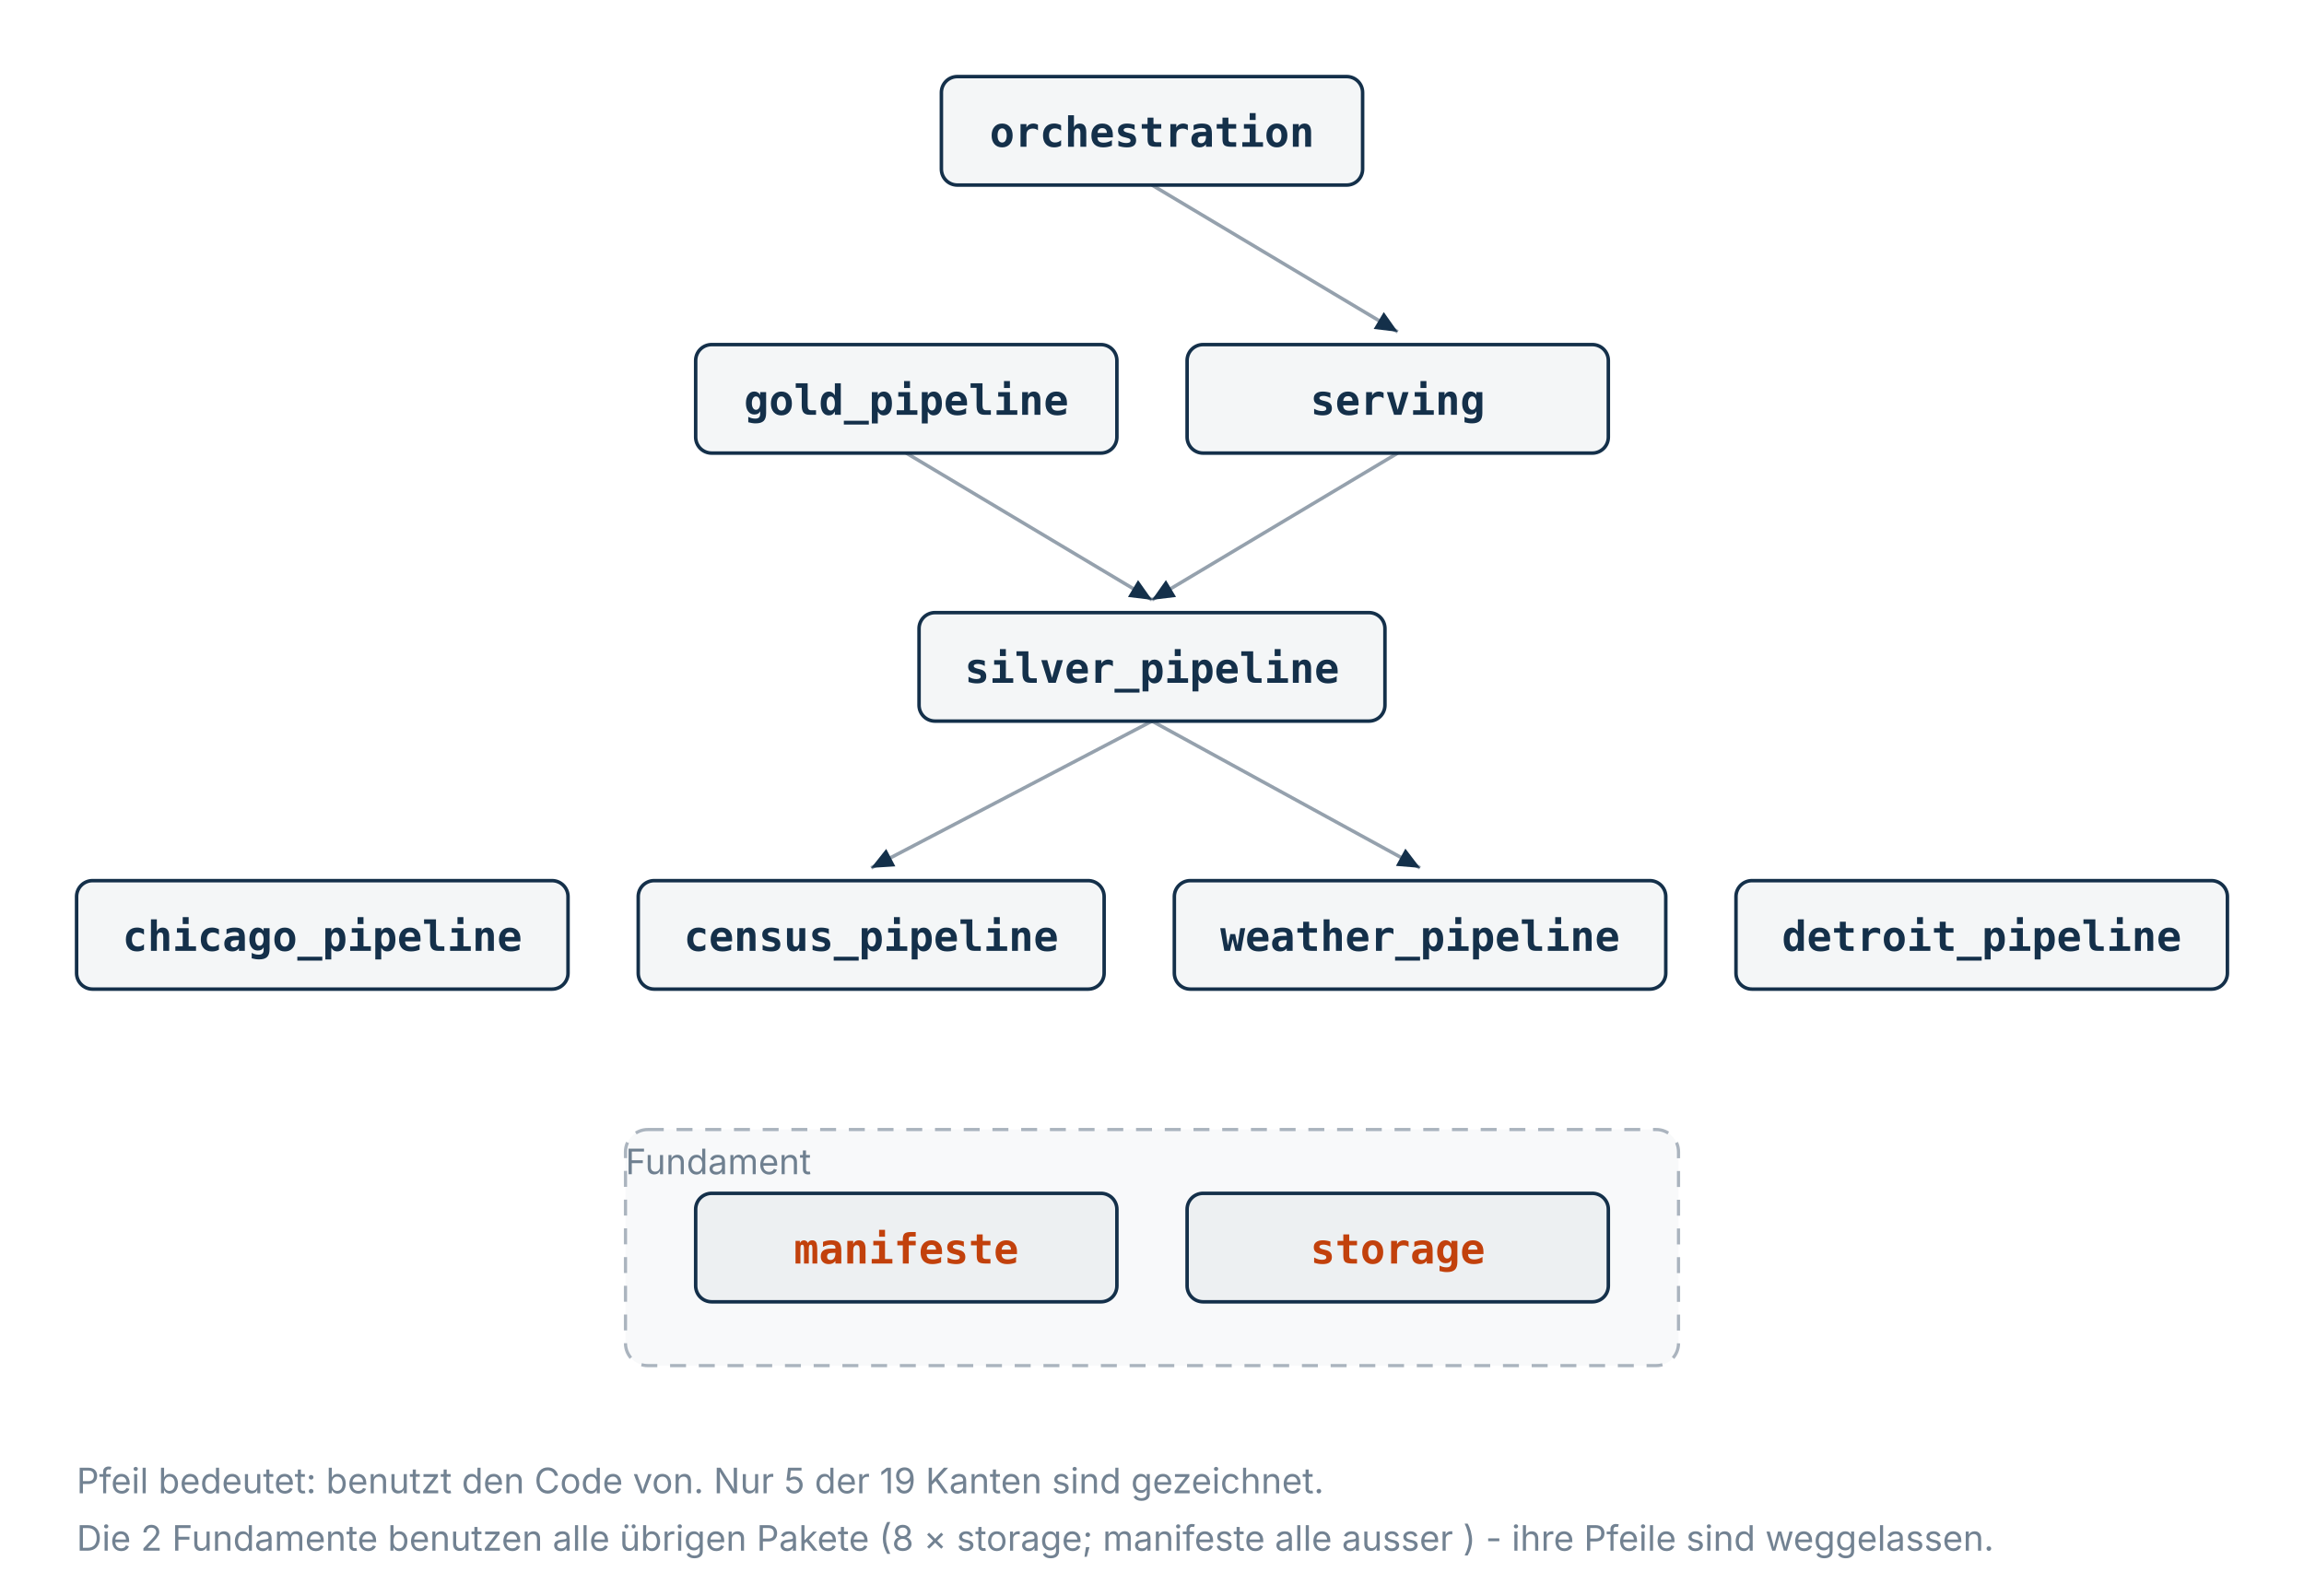
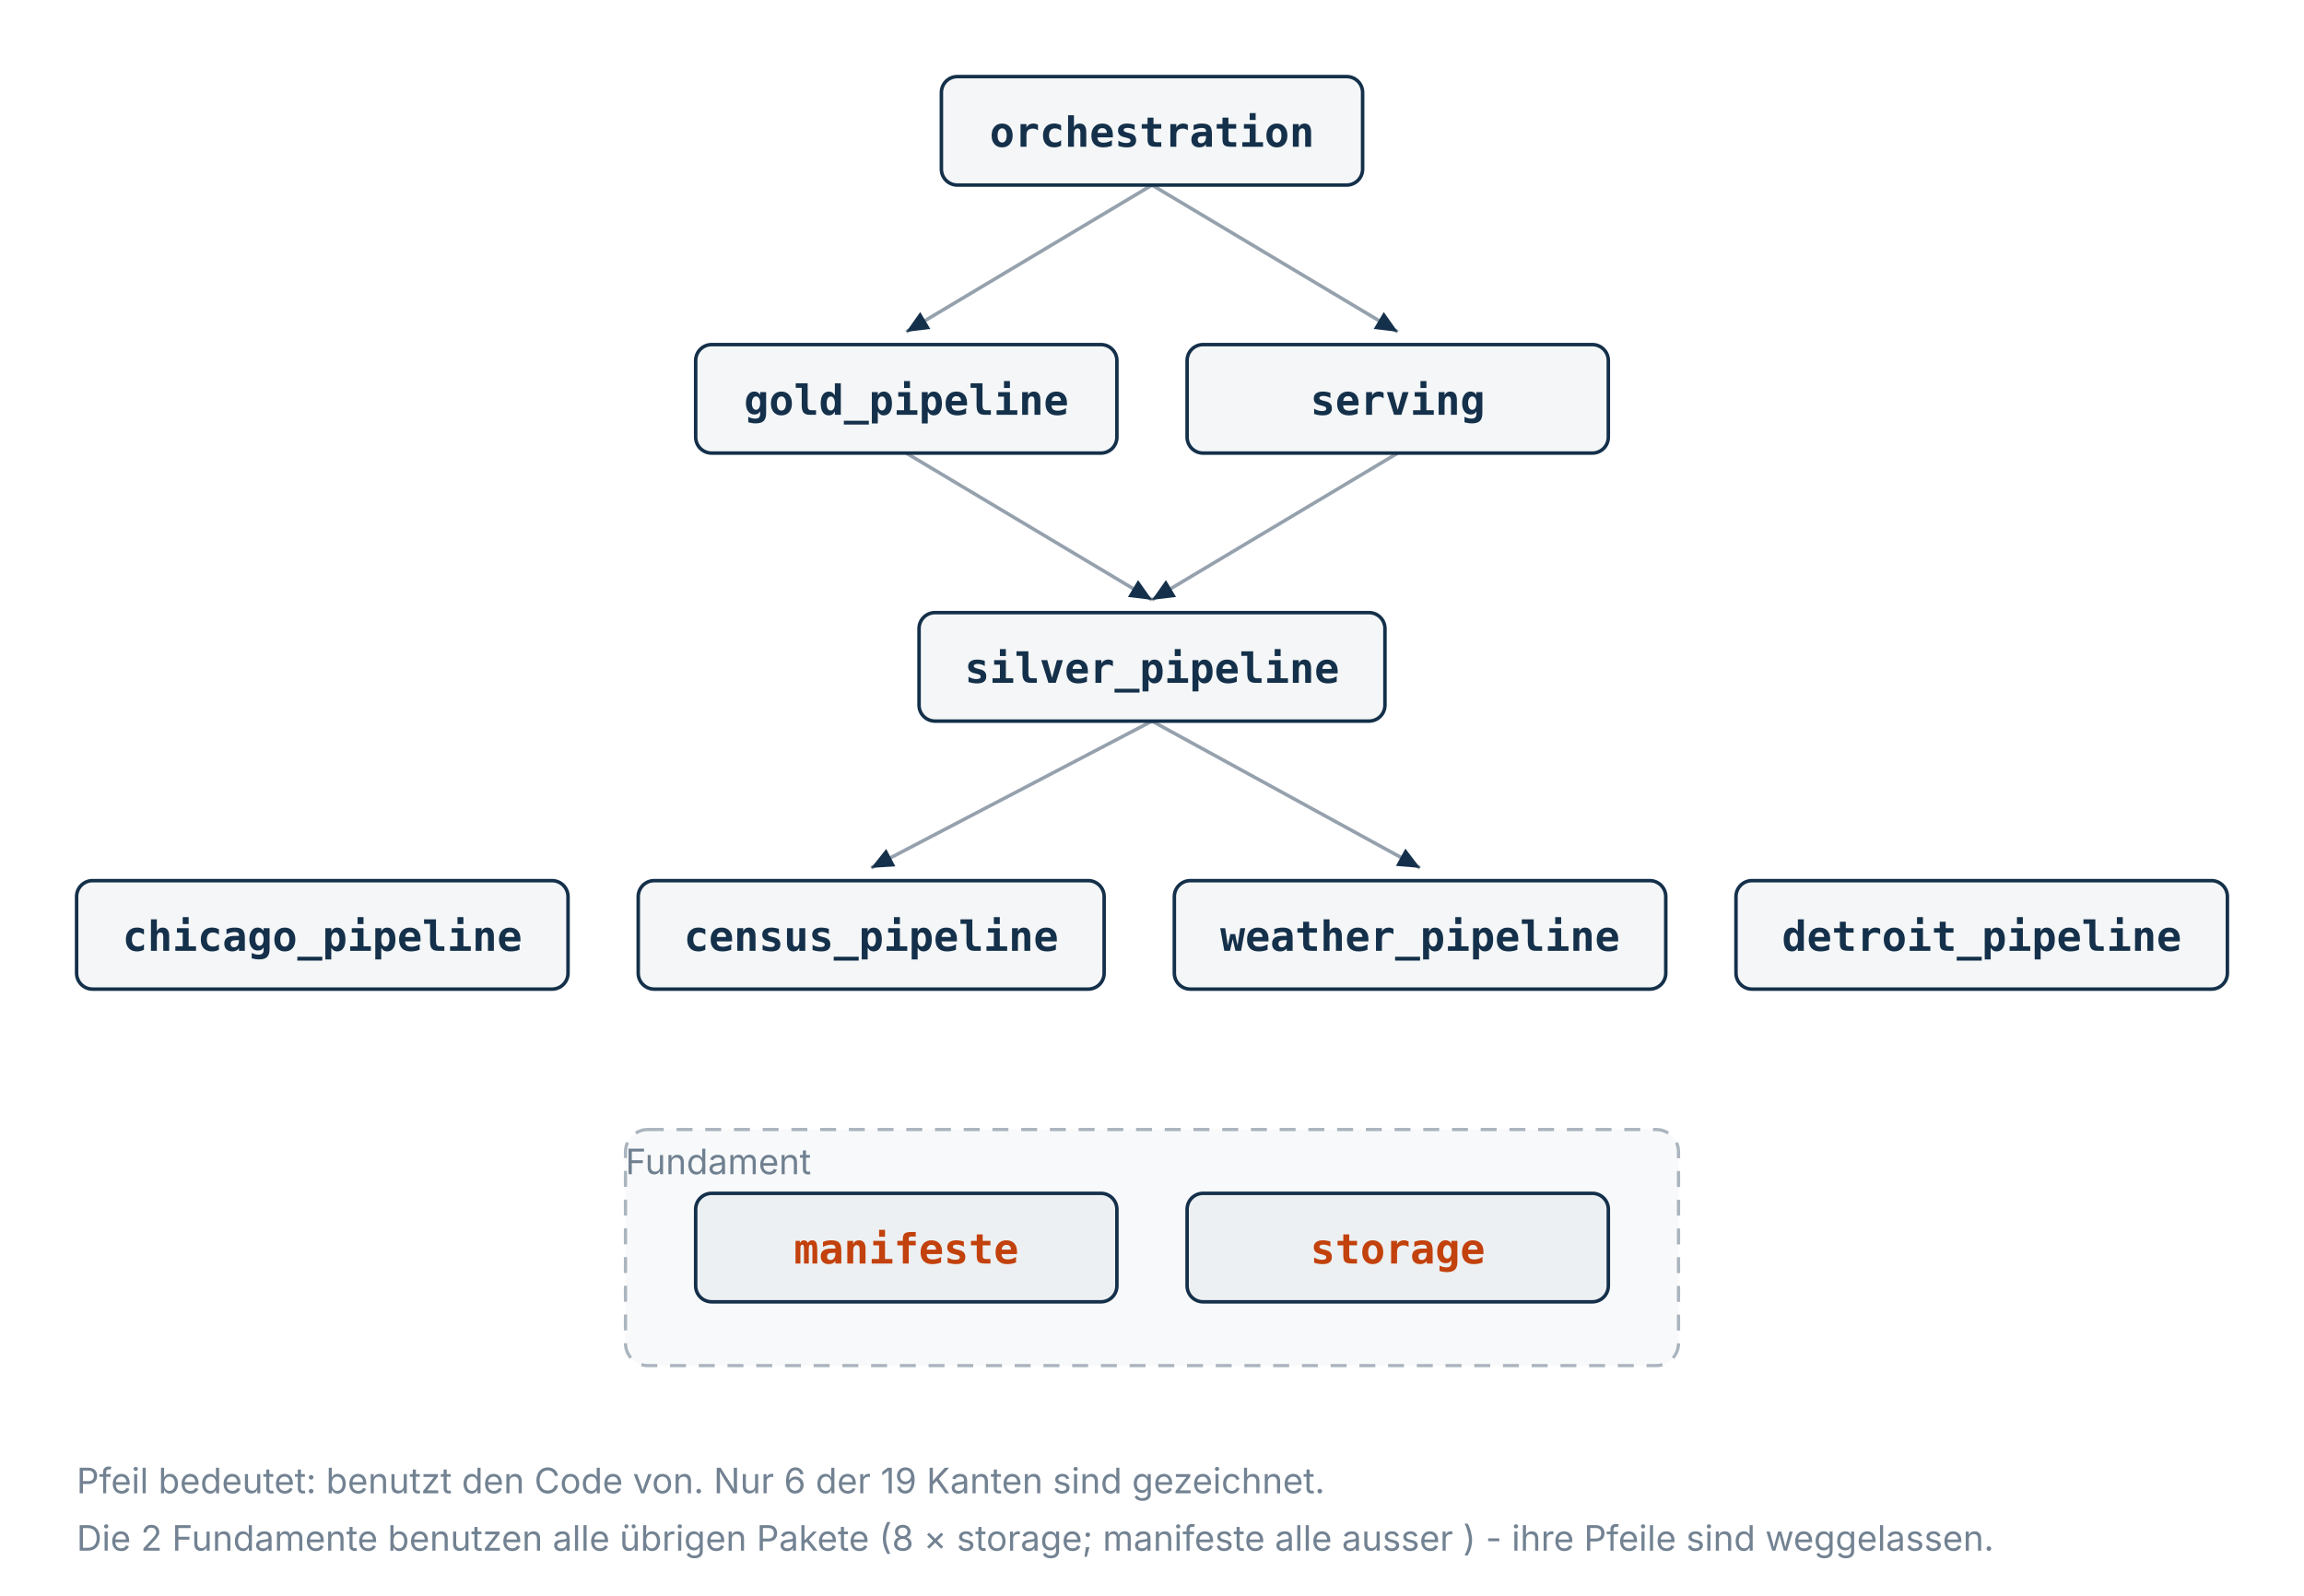
<svg xmlns="http://www.w3.org/2000/svg" viewBox="0 0 722 500" role="img" width="100%" height="auto" aria-label="Abhängigkeiten zwischen den 10 Paketen unter src/crime. Zuoberst gold_pipeline, darunter silver_pipeline, das census_pipeline und weather_pipeline benutzt; daneben die übrigen Ingestion-Pakete. Unten als Band die beiden Fundamente manifeste und storage, die praktisch alle Pakete benutzen.">
  <style>
  svg { color: #14304a; }
  .signal { fill: #c2410c; }
  .signal-strich { stroke: #c2410c; }
  @media (prefers-color-scheme: dark) {
    svg { color: #dde5ee; }
    .signal { fill: #dda05c; }
    .signal-strich { stroke: #dda05c; }
  }
</style>
  <defs>
    <marker id="pfeil" viewBox="0 0 10 10" refX="9" refY="5" markerWidth="7" markerHeight="7" orient="auto-start-reverse">
      <path d="M 0 1 L 9 5 L 0 9 z" fill="currentColor" />
    </marker>
  </defs>
  <line x1="284" y1="142" x2="361" y2="188" stroke="currentColor" stroke-opacity="0.45" stroke-width="1.1" marker-end="url(#pfeil)" />
+   <line x1="361" y1="58" x2="284" y2="104" stroke="currentColor" stroke-opacity="0.45" stroke-width="1.1" marker-end="url(#pfeil)" />
  <line x1="361" y1="58" x2="438" y2="104" stroke="currentColor" stroke-opacity="0.45" stroke-width="1.1" marker-end="url(#pfeil)" />
  <line x1="438" y1="142" x2="361" y2="188" stroke="currentColor" stroke-opacity="0.45" stroke-width="1.1" marker-end="url(#pfeil)" />
  <line x1="361" y1="226" x2="273" y2="272" stroke="currentColor" stroke-opacity="0.45" stroke-width="1.1" marker-end="url(#pfeil)" />
  <line x1="361" y1="226" x2="445" y2="272" stroke="currentColor" stroke-opacity="0.45" stroke-width="1.1" marker-end="url(#pfeil)" />
  <g>
    <rect x="200" y="276" width="146" height="34" rx="5" fill="currentColor" fill-opacity="0.045" stroke="currentColor" stroke-width="1.1" />
    <text x="273" y="298" text-anchor="middle" font-family="ui-monospace,SFMono-Regular,Menlo,monospace" font-size="13" font-weight="600" fill="currentColor">census_pipeline</text>
  </g>
  <g>
    <rect x="24" y="276" width="154" height="34" rx="5" fill="currentColor" fill-opacity="0.045" stroke="currentColor" stroke-width="1.1" />
    <text x="101" y="298" text-anchor="middle" font-family="ui-monospace,SFMono-Regular,Menlo,monospace" font-size="13" font-weight="600" fill="currentColor">chicago_pipeline</text>
  </g>
  <g>
    <rect x="544" y="276" width="154" height="34" rx="5" fill="currentColor" fill-opacity="0.045" stroke="currentColor" stroke-width="1.1" />
    <text x="621" y="298" text-anchor="middle" font-family="ui-monospace,SFMono-Regular,Menlo,monospace" font-size="13" font-weight="600" fill="currentColor">detroit_pipeline</text>
  </g>
  <g>
    <rect x="218" y="108" width="132" height="34" rx="5" fill="currentColor" fill-opacity="0.045" stroke="currentColor" stroke-width="1.1" />
    <text x="284" y="130" text-anchor="middle" font-family="ui-monospace,SFMono-Regular,Menlo,monospace" font-size="13" font-weight="600" fill="currentColor">gold_pipeline</text>
  </g>
  <g>
    <rect x="295" y="24" width="132" height="34" rx="5" fill="currentColor" fill-opacity="0.045" stroke="currentColor" stroke-width="1.1" />
    <text x="361" y="46" text-anchor="middle" font-family="ui-monospace,SFMono-Regular,Menlo,monospace" font-size="13" font-weight="600" fill="currentColor">orchestration</text>
  </g>
  <g>
    <rect x="372" y="108" width="132" height="34" rx="5" fill="currentColor" fill-opacity="0.045" stroke="currentColor" stroke-width="1.1" />
    <text x="438" y="130" text-anchor="middle" font-family="ui-monospace,SFMono-Regular,Menlo,monospace" font-size="13" font-weight="600" fill="currentColor">serving</text>
  </g>
  <g>
    <rect x="288" y="192" width="146" height="34" rx="5" fill="currentColor" fill-opacity="0.045" stroke="currentColor" stroke-width="1.1" />
    <text x="361" y="214" text-anchor="middle" font-family="ui-monospace,SFMono-Regular,Menlo,monospace" font-size="13" font-weight="600" fill="currentColor">silver_pipeline</text>
  </g>
  <g>
    <rect x="368" y="276" width="154" height="34" rx="5" fill="currentColor" fill-opacity="0.045" stroke="currentColor" stroke-width="1.1" />
    <text x="445" y="298" text-anchor="middle" font-family="ui-monospace,SFMono-Regular,Menlo,monospace" font-size="13" font-weight="600" fill="currentColor">weather_pipeline</text>
  </g>
  <rect x="196" y="354" width="330" height="74" rx="7" fill="currentColor" fill-opacity="0.028" stroke="currentColor" stroke-opacity="0.35" stroke-width="1" stroke-dasharray="5 4" />
  <text x="196" y="368" font-family="ui-sans-serif,system-ui,-apple-system,sans-serif" font-size="11" font-weight="400" fill="currentColor" fill-opacity="0.6">Fundament</text>
  <g>
    <rect x="218" y="374" width="132" height="34" rx="5" fill="currentColor" fill-opacity="0.045" stroke="currentColor" stroke-width="1.1" />
    <text x="284" y="396" text-anchor="middle" font-family="ui-monospace,SFMono-Regular,Menlo,monospace" font-size="13" font-weight="600" class="signal" fill="currentColor">manifeste</text>
  </g>
  <g>
    <rect x="372" y="374" width="132" height="34" rx="5" fill="currentColor" fill-opacity="0.045" stroke="currentColor" stroke-width="1.1" />
    <text x="438" y="396" text-anchor="middle" font-family="ui-monospace,SFMono-Regular,Menlo,monospace" font-size="13" font-weight="600" class="signal" fill="currentColor">storage</text>
  </g>
-   <text x="24" y="468" font-family="ui-sans-serif,system-ui,-apple-system,sans-serif" font-size="11" font-weight="400" fill="currentColor" fill-opacity="0.6">Pfeil bedeutet: benutzt den Code von. Nur 5 der 19 Kanten sind gezeichnet.</text>
+   <text x="24" y="468" font-family="ui-sans-serif,system-ui,-apple-system,sans-serif" font-size="11" font-weight="400" fill="currentColor" fill-opacity="0.6">Pfeil bedeutet: benutzt den Code von. Nur 6 der 19 Kanten sind gezeichnet.</text>
  <text x="24" y="486" font-family="ui-sans-serif,system-ui,-apple-system,sans-serif" font-size="11" font-weight="400" fill="currentColor" fill-opacity="0.6">Die 2 Fundamente benutzen alle übrigen Pakete (8 × storage; manifeste alle ausser ) - ihre Pfeile sind weggelassen.</text>
</svg>
